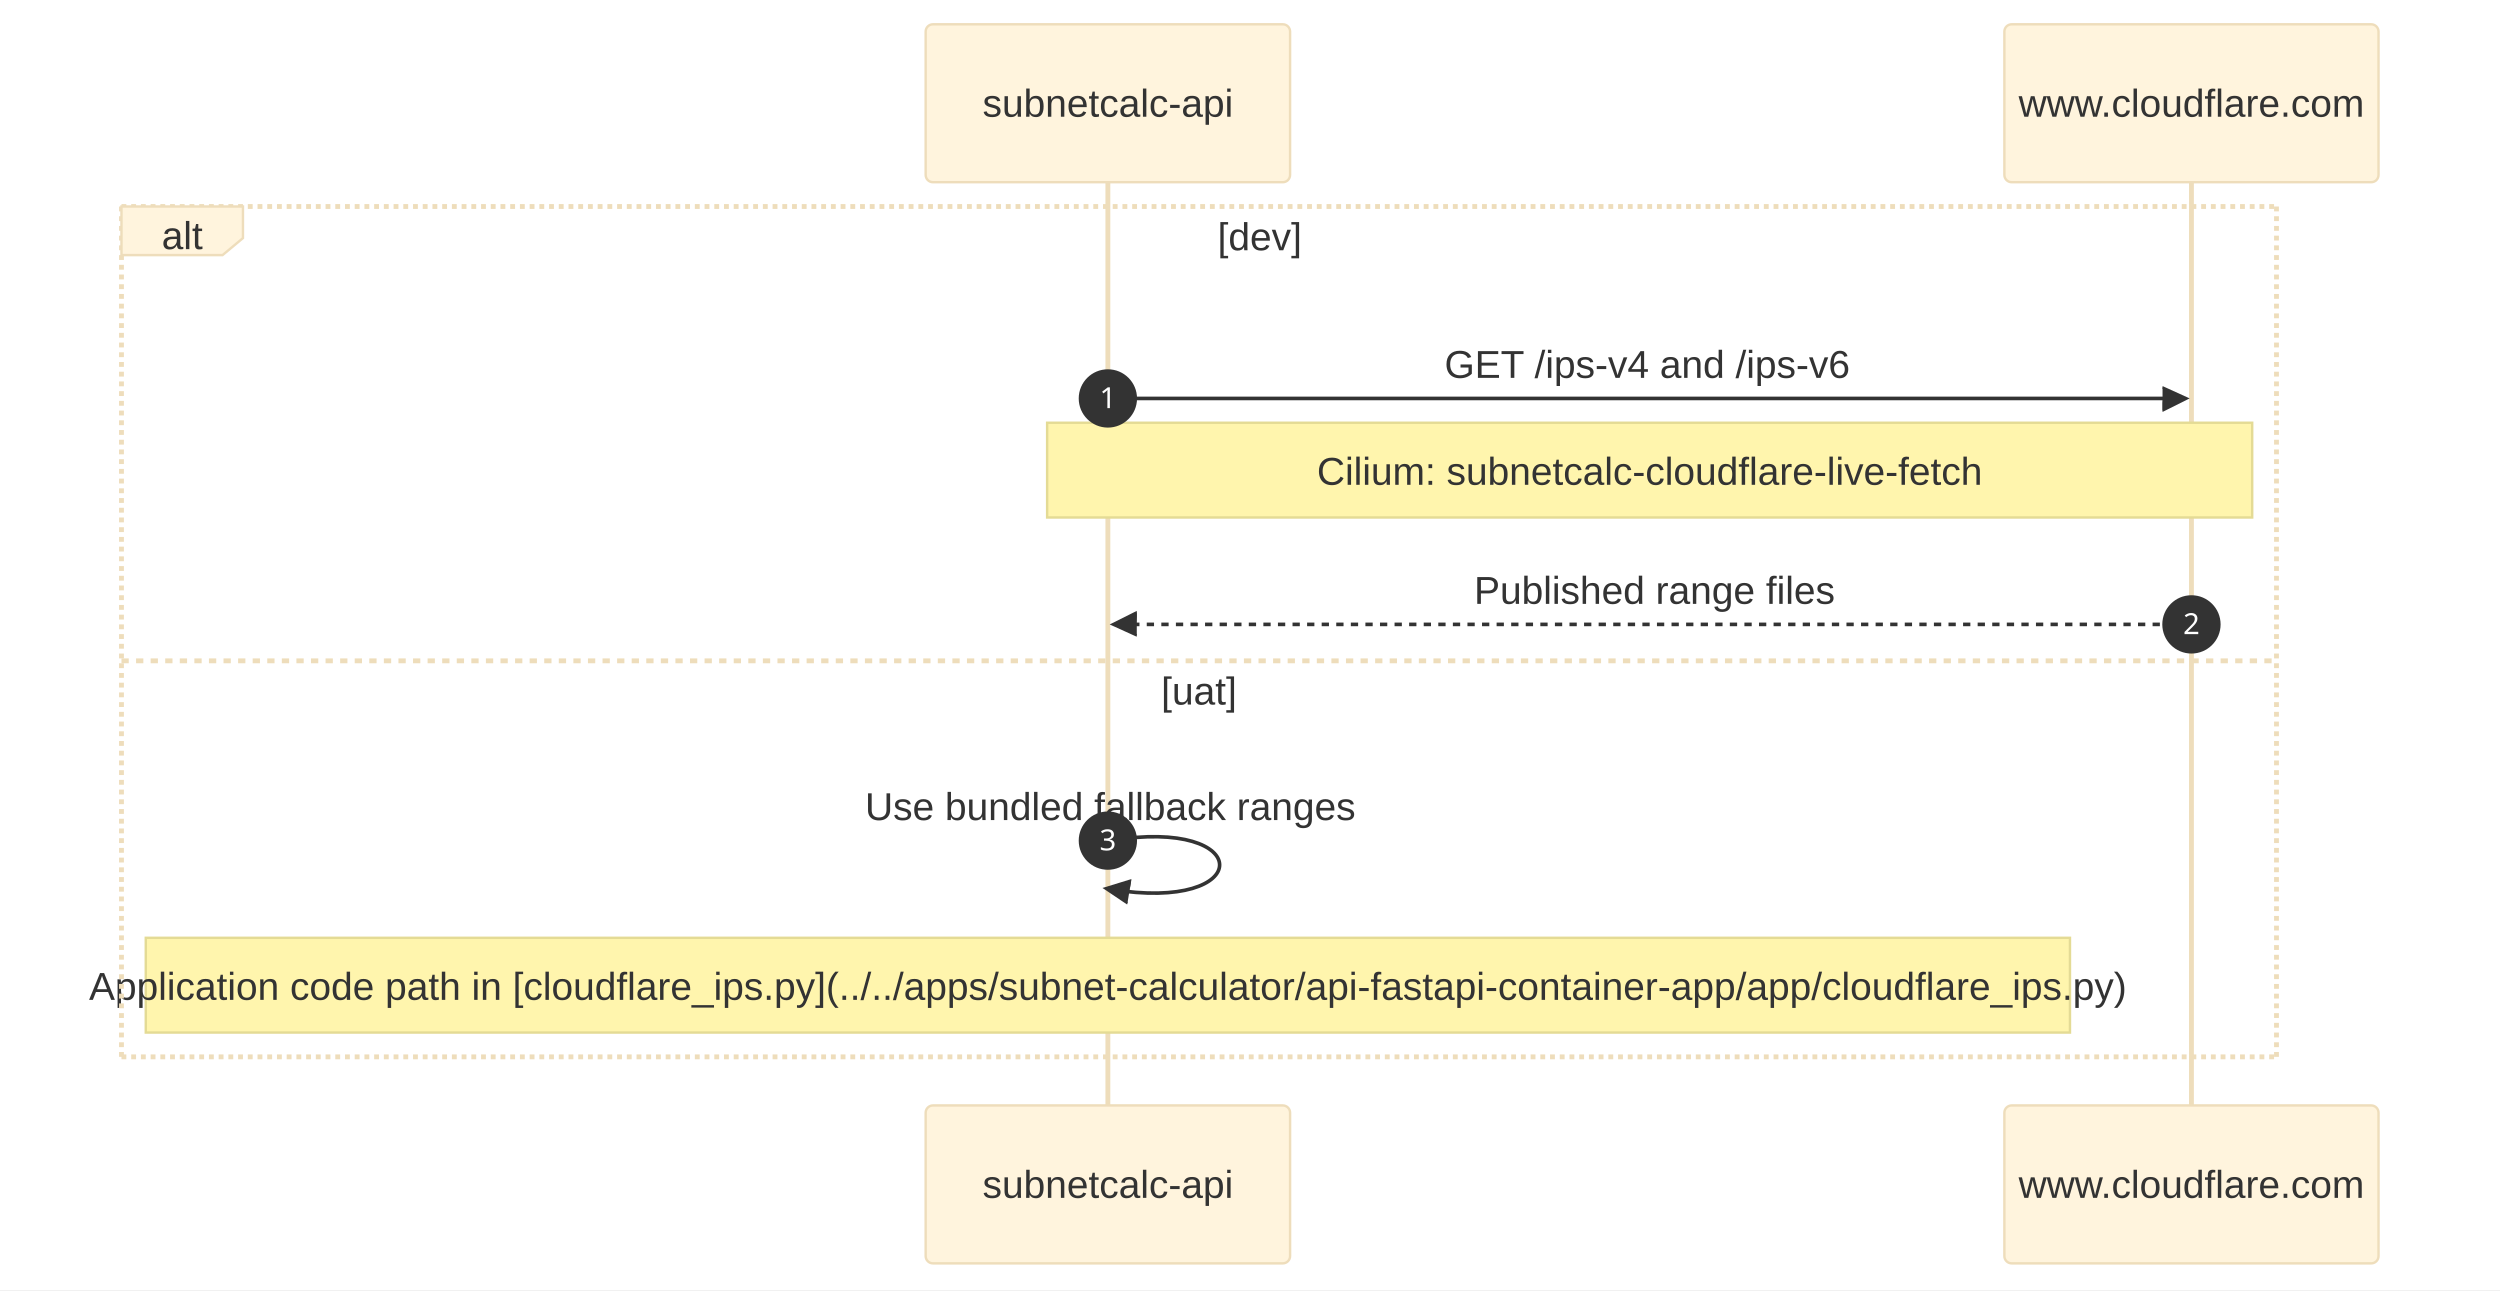
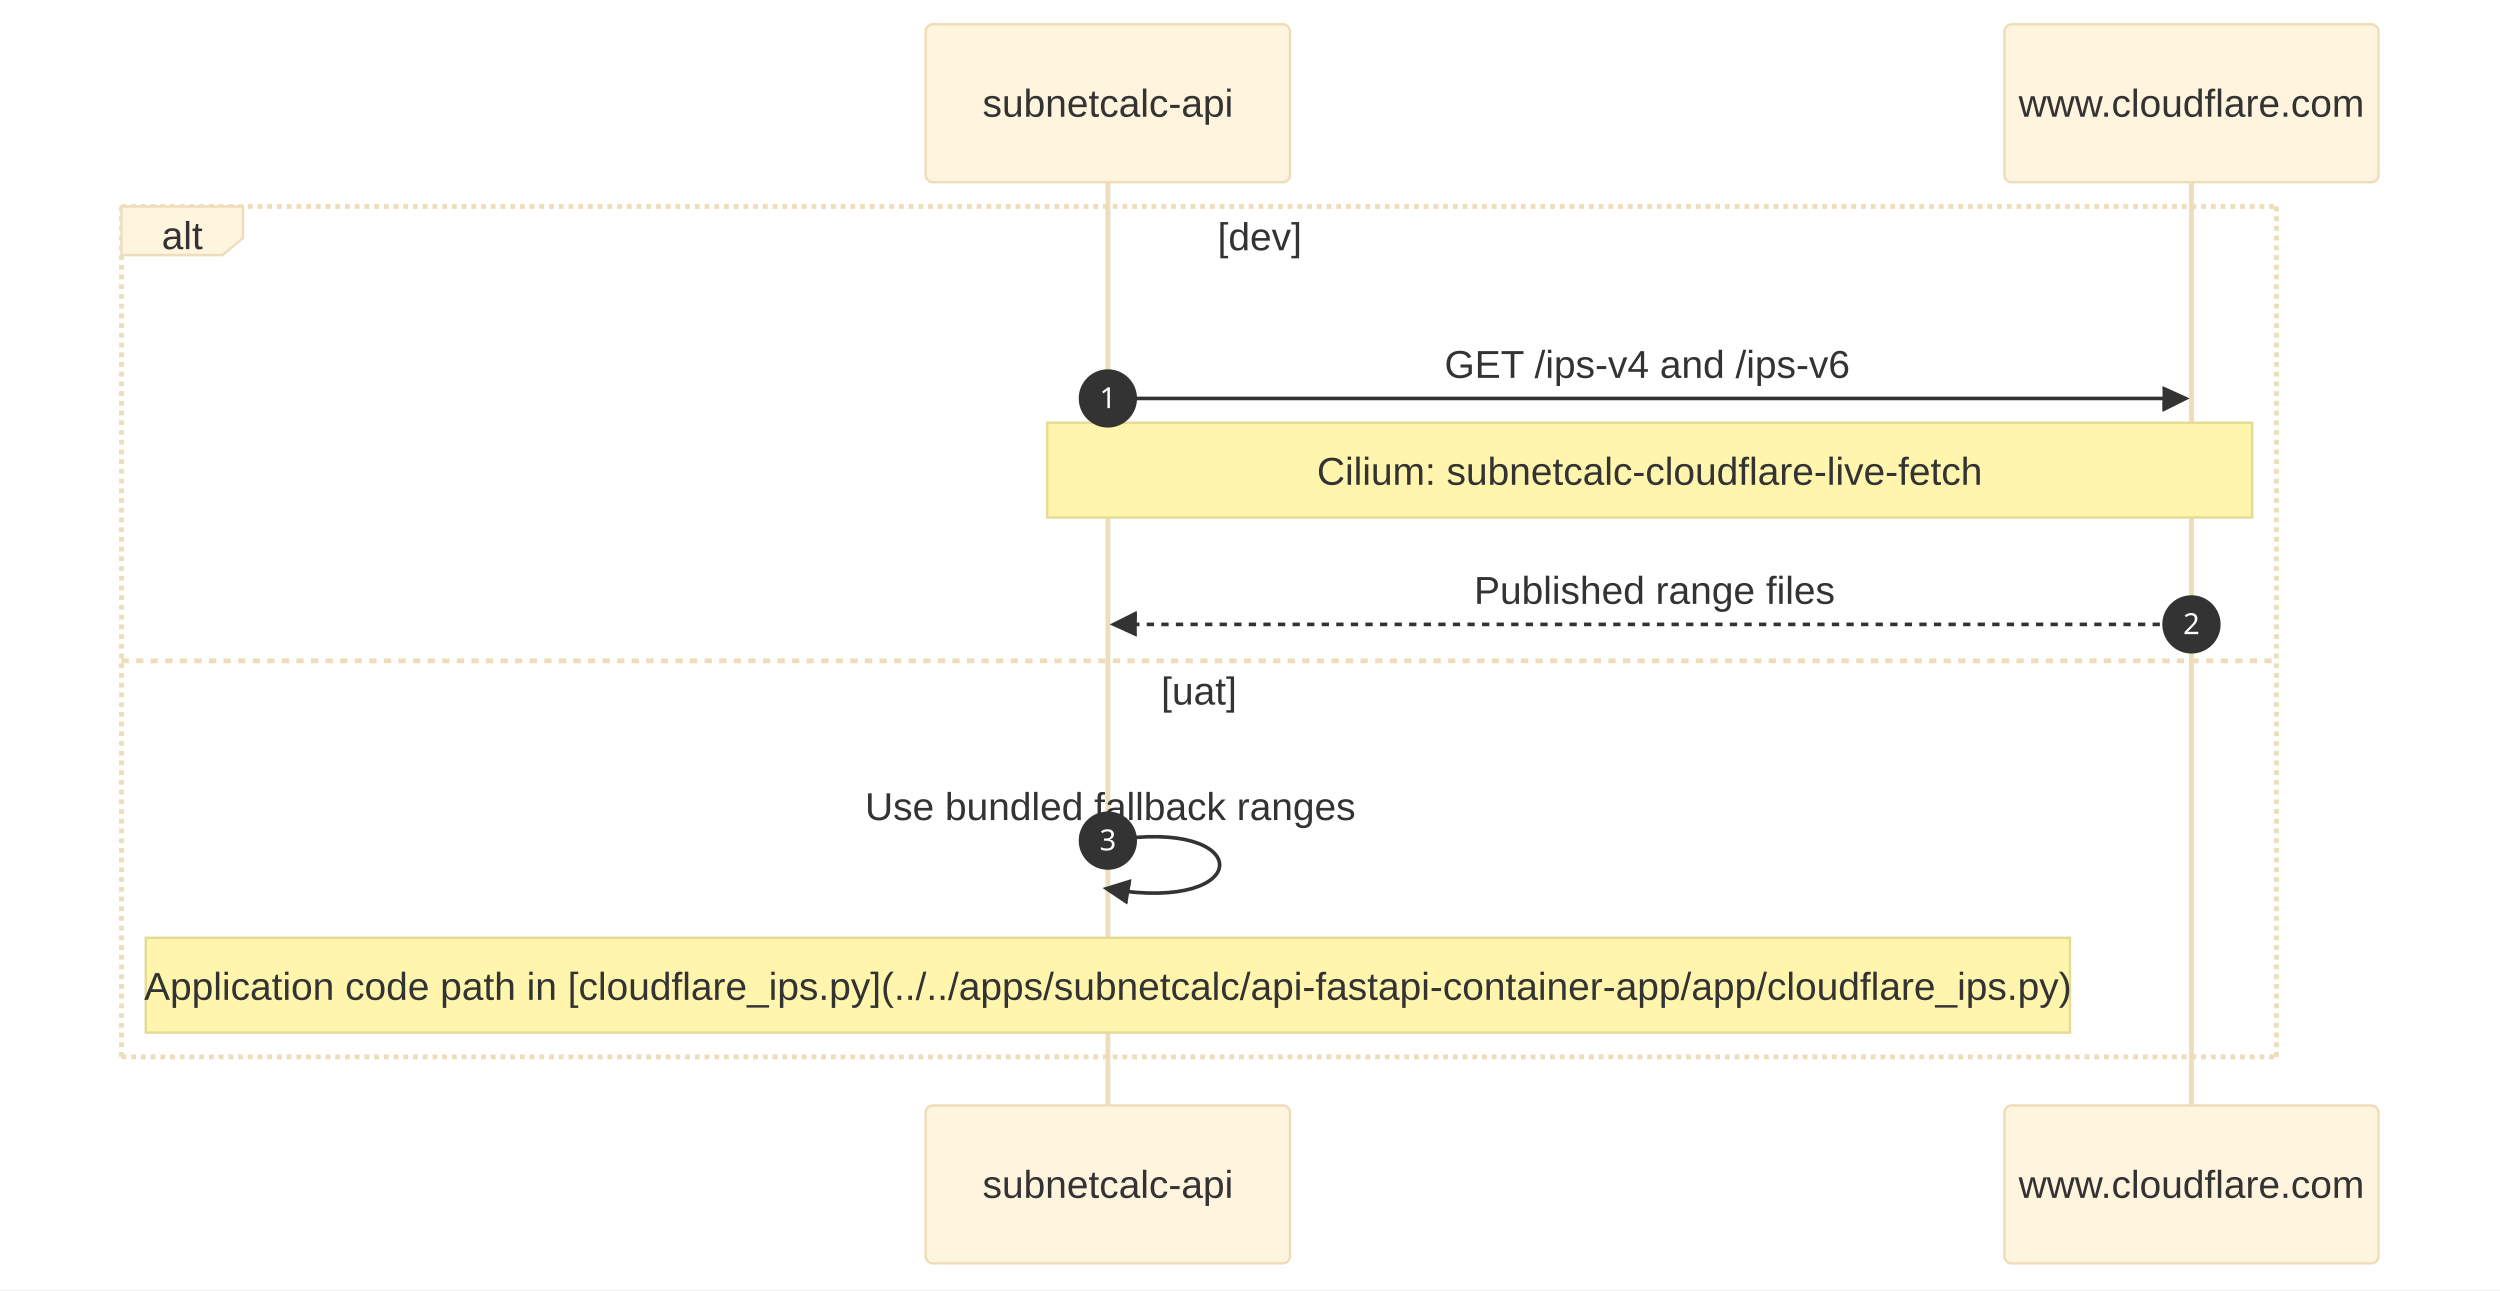
<svg xmlns="http://www.w3.org/2000/svg" id="my-svg" width="100%" style="max-width: 1029px; background-color: white;" viewBox="-381 -10 1029 531" role="graphics-document document" aria-roledescription="sequence">
  <rect data-mermaid-background="true" x="-381" y="-10" width="1029" height="531" fill="#ffffff" />
  <g>
    <rect x="444" y="445" fill="#eaeaea" stroke="#666" width="154" height="65" name="Cloudflare" rx="3" ry="3" class="actor actor-bottom" />
    <text x="521" y="477.5" dominant-baseline="central" alignment-baseline="central" class="actor actor-box" style="text-anchor: middle; font-size: 16px; font-weight: 400;">
      <tspan x="521" dy="0">www.cloudflare.com</tspan>
    </text>
  </g>
  <g>
    <rect x="0" y="445" fill="#eaeaea" stroke="#666" width="150" height="65" name="API" rx="3" ry="3" class="actor actor-bottom" />
    <text x="75" y="477.5" dominant-baseline="central" alignment-baseline="central" class="actor actor-box" style="text-anchor: middle; font-size: 16px; font-weight: 400;">
      <tspan x="75" dy="0">subnetcalc-api</tspan>
    </text>
  </g>
  <g>
    <line id="actor1" x1="521" y1="65" x2="521" y2="445" class="actor-line 200" stroke-width="0.5px" stroke="#999" name="Cloudflare" />
    <g id="root-1">
      <rect x="444" y="0" fill="#eaeaea" stroke="#666" width="154" height="65" name="Cloudflare" rx="3" ry="3" class="actor actor-top" />
      <text x="521" y="32.5" dominant-baseline="central" alignment-baseline="central" class="actor actor-box" style="text-anchor: middle; font-size: 16px; font-weight: 400;">
        <tspan x="521" dy="0">www.cloudflare.com</tspan>
      </text>
    </g>
  </g>
  <g>
    <line id="actor0" x1="75" y1="65" x2="75" y2="445" class="actor-line 200" stroke-width="0.5px" stroke="#999" name="API" />
    <g id="root-0">
      <rect x="0" y="0" fill="#eaeaea" stroke="#666" width="150" height="65" name="API" rx="3" ry="3" class="actor actor-top" />
      <text x="75" y="32.5" dominant-baseline="central" alignment-baseline="central" class="actor actor-box" style="text-anchor: middle; font-size: 16px; font-weight: 400;">
        <tspan x="75" dy="0">subnetcalc-api</tspan>
      </text>
    </g>
  </g>
  <style>#my-svg{font-family:"trebuchet ms",verdana,arial,sans-serif;font-size:16px;fill:#333;}@keyframes edge-animation-frame{from{stroke-dashoffset:0;}}@keyframes dash{to{stroke-dashoffset:0;}}#my-svg .edge-animation-slow{stroke-dasharray:9,5!important;stroke-dashoffset:900;animation:dash 50s linear infinite;stroke-linecap:round;}#my-svg .edge-animation-fast{stroke-dasharray:9,5!important;stroke-dashoffset:900;animation:dash 20s linear infinite;stroke-linecap:round;}#my-svg .error-icon{fill:hsl(220.588, 100%, 98.333%);}#my-svg .error-text{fill:rgb(8.5, 5.75, 0);stroke:rgb(8.5, 5.75, 0);}#my-svg .edge-thickness-normal{stroke-width:1px;}#my-svg .edge-thickness-thick{stroke-width:3.5px;}#my-svg .edge-pattern-solid{stroke-dasharray:0;}#my-svg .edge-thickness-invisible{stroke-width:0;fill:none;}#my-svg .edge-pattern-dashed{stroke-dasharray:3;}#my-svg .edge-pattern-dotted{stroke-dasharray:2;}#my-svg .marker{fill:#000000;stroke:#000000;}#my-svg .marker.cross{stroke:#000000;}#my-svg svg{font-family:"trebuchet ms",verdana,arial,sans-serif;font-size:16px;}#my-svg p{margin:0;}#my-svg .actor{stroke:hsl(40.588, 60%, 83.333%);fill:#fff4dd;}#my-svg text.actor&gt;tspan{fill:#333;stroke:none;}#my-svg .actor-line{stroke:hsl(40.588, 60%, 83.333%);}#my-svg .innerArc{stroke-width:1.5;stroke-dasharray:none;}#my-svg .messageLine0{stroke-width:1.5;stroke-dasharray:none;stroke:#333;}#my-svg .messageLine1{stroke-width:1.5;stroke-dasharray:2,2;stroke:#333;}#my-svg #arrowhead path{fill:#333;stroke:#333;}#my-svg .sequenceNumber{fill:#ffffff;}#my-svg #sequencenumber{fill:#333;}#my-svg #crosshead path{fill:#333;stroke:#333;}#my-svg .messageText{fill:#333;stroke:none;}#my-svg .labelBox{stroke:hsl(40.588, 60%, 83.333%);fill:#fff4dd;}#my-svg .labelText,#my-svg .labelText&gt;tspan{fill:#333;stroke:none;}#my-svg .loopText,#my-svg .loopText&gt;tspan{fill:#333;stroke:none;}#my-svg .loopLine{stroke-width:2px;stroke-dasharray:2,2;stroke:hsl(40.588, 60%, 83.333%);fill:hsl(40.588, 60%, 83.333%);}#my-svg .note{stroke:hsl(52.683, 60%, 73.922%);fill:#fff5ad;}#my-svg .noteText,#my-svg .noteText&gt;tspan{fill:#333;stroke:none;}#my-svg .activation0{fill:hsl(-79.412, 100%, 93.333%);stroke:hsl(-79.412, 100%, 83.333%);}#my-svg .activation1{fill:hsl(-79.412, 100%, 93.333%);stroke:hsl(-79.412, 100%, 83.333%);}#my-svg .activation2{fill:hsl(-79.412, 100%, 93.333%);stroke:hsl(-79.412, 100%, 83.333%);}#my-svg .actorPopupMenu{position:absolute;}#my-svg .actorPopupMenuPanel{position:absolute;fill:#fff4dd;box-shadow:0px 8px 16px 0px rgba(0,0,0,0.2);filter:drop-shadow(3px 5px 2px rgb(0 0 0 / 0.4));}#my-svg .actor-man line{stroke:hsl(40.588, 60%, 83.333%);fill:#fff4dd;}#my-svg .actor-man circle,#my-svg line{stroke:hsl(40.588, 60%, 83.333%);fill:#fff4dd;stroke-width:2px;}#my-svg :root{--mermaid-font-family:"trebuchet ms",verdana,arial,sans-serif;}</style>
  <g />
  <defs>
    <symbol id="computer" width="24" height="24">
      <path transform="scale(.5)" d="M2 2v13h20v-13h-20zm18 11h-16v-9h16v9zm-10.228 6l.466-1h3.524l.467 1h-4.457zm14.228 3h-24l2-6h2.104l-1.33 4h18.45l-1.297-4h2.073l2 6zm-5-10h-14v-7h14v7z" />
    </symbol>
  </defs>
  <defs>
    <symbol id="database" fill-rule="evenodd" clip-rule="evenodd">
      <path transform="scale(.5)" d="M12.258.001l.256.004.255.005.253.008.251.01.249.012.247.015.246.016.242.019.241.02.239.023.236.024.233.027.231.028.229.031.225.032.223.034.22.036.217.038.214.04.211.041.208.043.205.045.201.046.198.048.194.05.191.051.187.053.183.054.18.056.175.057.172.059.168.06.163.061.16.063.155.064.15.066.074.033.073.033.071.034.07.034.069.035.068.035.067.035.066.035.064.036.064.036.062.036.06.036.06.037.058.037.058.037.055.038.055.038.053.038.052.038.051.039.05.039.048.039.047.039.045.04.044.04.043.04.041.04.04.041.039.041.037.041.036.041.034.041.033.042.032.042.03.042.029.042.027.042.026.043.024.043.023.043.021.043.02.043.018.044.017.043.015.044.013.044.012.044.011.045.009.044.007.045.006.045.004.045.002.045.001.045v17l-.001.045-.002.045-.004.045-.006.045-.007.045-.009.044-.011.045-.012.044-.013.044-.015.044-.017.043-.018.044-.02.043-.021.043-.023.043-.024.043-.026.043-.027.042-.029.042-.03.042-.032.042-.033.042-.034.041-.036.041-.037.041-.039.041-.04.041-.041.04-.043.04-.044.04-.045.04-.047.039-.048.039-.05.039-.051.039-.052.038-.053.038-.055.038-.055.038-.058.037-.058.037-.06.037-.06.036-.062.036-.064.036-.064.036-.066.035-.067.035-.068.035-.069.035-.07.034-.071.034-.073.033-.074.033-.15.066-.155.064-.16.063-.163.061-.168.06-.172.059-.175.057-.18.056-.183.054-.187.053-.191.051-.194.05-.198.048-.201.046-.205.045-.208.043-.211.041-.214.04-.217.038-.22.036-.223.034-.225.032-.229.031-.231.028-.233.027-.236.024-.239.023-.241.02-.242.019-.246.016-.247.015-.249.012-.251.01-.253.008-.255.005-.256.004-.258.001-.258-.001-.256-.004-.255-.005-.253-.008-.251-.01-.249-.012-.247-.015-.245-.016-.243-.019-.241-.02-.238-.023-.236-.024-.234-.027-.231-.028-.228-.031-.226-.032-.223-.034-.22-.036-.217-.038-.214-.04-.211-.041-.208-.043-.204-.045-.201-.046-.198-.048-.195-.05-.19-.051-.187-.053-.184-.054-.179-.056-.176-.057-.172-.059-.167-.06-.164-.061-.159-.063-.155-.064-.151-.066-.074-.033-.072-.033-.072-.034-.07-.034-.069-.035-.068-.035-.067-.035-.066-.035-.064-.036-.063-.036-.062-.036-.061-.036-.06-.037-.058-.037-.057-.037-.056-.038-.055-.038-.053-.038-.052-.038-.051-.039-.049-.039-.049-.039-.046-.039-.046-.04-.044-.04-.043-.04-.041-.04-.04-.041-.039-.041-.037-.041-.036-.041-.034-.041-.033-.042-.032-.042-.03-.042-.029-.042-.027-.042-.026-.043-.024-.043-.023-.043-.021-.043-.02-.043-.018-.044-.017-.043-.015-.044-.013-.044-.012-.044-.011-.045-.009-.044-.007-.045-.006-.045-.004-.045-.002-.045-.001-.045v-17l.001-.045.002-.045.004-.045.006-.045.007-.045.009-.044.011-.045.012-.044.013-.044.015-.044.017-.043.018-.044.02-.043.021-.043.023-.043.024-.043.026-.043.027-.042.029-.042.03-.042.032-.042.033-.042.034-.041.036-.041.037-.041.039-.041.04-.041.041-.04.043-.04.044-.04.046-.04.046-.039.049-.039.049-.039.051-.039.052-.038.053-.038.055-.038.056-.038.057-.037.058-.037.06-.037.061-.036.062-.036.063-.036.064-.036.066-.035.067-.035.068-.035.069-.035.07-.034.072-.034.072-.033.074-.033.151-.066.155-.064.159-.063.164-.061.167-.06.172-.059.176-.057.179-.056.184-.054.187-.053.19-.051.195-.05.198-.048.201-.046.204-.045.208-.043.211-.041.214-.04.217-.038.22-.036.223-.034.226-.032.228-.031.231-.028.234-.027.236-.024.238-.023.241-.02.243-.019.245-.016.247-.015.249-.012.251-.01.253-.008.255-.005.256-.004.258-.001.258.001zm-9.258 20.499v.01l.001.021.003.021.004.022.005.021.006.022.007.022.009.023.01.022.011.023.012.023.013.023.015.023.016.024.017.023.018.024.019.024.021.024.022.025.023.024.024.025.052.049.056.05.061.051.066.051.07.051.075.051.079.052.084.052.088.052.092.052.097.052.102.051.105.052.11.052.114.051.119.051.123.051.127.05.131.05.135.05.139.048.144.049.147.047.152.047.155.047.16.045.163.045.167.043.171.043.176.041.178.041.183.039.187.039.19.037.194.035.197.035.202.033.204.031.209.03.212.029.216.027.219.025.222.024.226.021.23.02.233.018.236.016.24.015.243.012.246.01.249.008.253.005.256.004.259.001.26-.001.257-.004.254-.005.25-.008.247-.011.244-.012.241-.014.237-.016.233-.018.231-.021.226-.021.224-.024.22-.026.216-.027.212-.028.21-.031.205-.031.202-.034.198-.034.194-.036.191-.037.187-.039.183-.04.179-.04.175-.042.172-.043.168-.044.163-.045.16-.046.155-.046.152-.047.148-.048.143-.049.139-.049.136-.05.131-.05.126-.05.123-.051.118-.052.114-.051.11-.052.106-.052.101-.052.096-.052.092-.052.088-.053.083-.051.079-.052.074-.052.07-.051.065-.051.06-.051.056-.05.051-.05.023-.024.023-.025.021-.024.02-.024.019-.024.018-.024.017-.024.015-.023.014-.024.013-.023.012-.023.01-.023.01-.022.008-.022.006-.022.006-.022.004-.022.004-.021.001-.021.001-.021v-4.127l-.077.055-.08.053-.083.054-.085.053-.087.052-.09.052-.093.051-.095.05-.097.05-.1.049-.102.049-.105.048-.106.047-.109.047-.111.046-.114.045-.115.045-.118.044-.12.043-.122.042-.124.042-.126.041-.128.04-.13.04-.132.038-.134.038-.135.037-.138.037-.139.035-.142.035-.143.034-.144.033-.147.032-.148.031-.15.03-.151.03-.153.029-.154.027-.156.027-.158.026-.159.025-.161.024-.162.023-.163.022-.165.021-.166.02-.167.019-.169.018-.169.017-.171.016-.173.015-.173.014-.175.013-.175.012-.177.011-.178.01-.179.008-.179.008-.181.006-.182.005-.182.004-.184.003-.184.002h-.37l-.184-.002-.184-.003-.182-.004-.182-.005-.181-.006-.179-.008-.179-.008-.178-.01-.176-.011-.176-.012-.175-.013-.173-.014-.172-.015-.171-.016-.17-.017-.169-.018-.167-.019-.166-.02-.165-.021-.163-.022-.162-.023-.161-.024-.159-.025-.157-.026-.156-.027-.155-.027-.153-.029-.151-.03-.15-.03-.148-.031-.146-.032-.145-.033-.143-.034-.141-.035-.14-.035-.137-.037-.136-.037-.134-.038-.132-.038-.13-.04-.128-.04-.126-.041-.124-.042-.122-.042-.12-.044-.117-.043-.116-.045-.113-.045-.112-.046-.109-.047-.106-.047-.105-.048-.102-.049-.1-.049-.097-.05-.095-.05-.093-.052-.09-.051-.087-.052-.085-.053-.083-.054-.08-.054-.077-.054v4.127zm0-5.654v.011l.001.021.003.021.004.021.005.022.006.022.007.022.009.022.01.022.011.023.012.023.013.023.015.024.016.023.017.024.018.024.019.024.021.024.022.024.023.025.024.024.052.05.056.05.061.05.066.051.07.051.075.052.079.051.084.052.088.052.092.052.097.052.102.052.105.052.11.051.114.051.119.052.123.05.127.051.131.05.135.049.139.049.144.048.147.048.152.047.155.046.16.045.163.045.167.044.171.042.176.042.178.04.183.04.187.038.19.037.194.036.197.034.202.033.204.032.209.03.212.028.216.027.219.025.222.024.226.022.23.02.233.018.236.016.24.014.243.012.246.01.249.008.253.006.256.003.259.001.26-.001.257-.003.254-.006.25-.008.247-.01.244-.012.241-.015.237-.016.233-.018.231-.02.226-.022.224-.024.22-.025.216-.027.212-.029.21-.03.205-.032.202-.033.198-.035.194-.036.191-.037.187-.039.183-.039.179-.041.175-.042.172-.043.168-.044.163-.045.16-.045.155-.047.152-.047.148-.048.143-.048.139-.05.136-.049.131-.05.126-.051.123-.051.118-.051.114-.052.11-.052.106-.052.101-.052.096-.052.092-.052.088-.052.083-.052.079-.052.074-.051.07-.052.065-.051.06-.05.056-.051.051-.049.023-.025.023-.024.021-.025.02-.024.019-.024.018-.024.017-.024.015-.023.014-.023.013-.024.012-.022.01-.023.01-.023.008-.022.006-.022.006-.022.004-.021.004-.022.001-.021.001-.021v-4.139l-.077.054-.08.054-.083.054-.085.052-.087.053-.09.051-.093.051-.095.051-.097.05-.1.049-.102.049-.105.048-.106.047-.109.047-.111.046-.114.045-.115.044-.118.044-.12.044-.122.042-.124.042-.126.041-.128.04-.13.039-.132.039-.134.038-.135.037-.138.036-.139.036-.142.035-.143.033-.144.033-.147.033-.148.031-.15.03-.151.03-.153.028-.154.028-.156.027-.158.026-.159.025-.161.024-.162.023-.163.022-.165.021-.166.02-.167.019-.169.018-.169.017-.171.016-.173.015-.173.014-.175.013-.175.012-.177.011-.178.009-.179.009-.179.007-.181.007-.182.005-.182.004-.184.003-.184.002h-.37l-.184-.002-.184-.003-.182-.004-.182-.005-.181-.007-.179-.007-.179-.009-.178-.009-.176-.011-.176-.012-.175-.013-.173-.014-.172-.015-.171-.016-.17-.017-.169-.018-.167-.019-.166-.02-.165-.021-.163-.022-.162-.023-.161-.024-.159-.025-.157-.026-.156-.027-.155-.028-.153-.028-.151-.03-.15-.03-.148-.031-.146-.033-.145-.033-.143-.033-.141-.035-.14-.036-.137-.036-.136-.037-.134-.038-.132-.039-.13-.039-.128-.04-.126-.041-.124-.042-.122-.043-.12-.043-.117-.044-.116-.044-.113-.046-.112-.046-.109-.046-.106-.047-.105-.048-.102-.049-.1-.049-.097-.05-.095-.051-.093-.051-.09-.051-.087-.053-.085-.052-.083-.054-.08-.054-.077-.054v4.139zm0-5.666v.011l.001.02.003.022.004.021.005.022.006.021.007.022.009.023.01.022.011.023.012.023.013.023.015.023.016.024.017.024.018.023.019.024.021.025.022.024.023.024.024.025.052.05.056.05.061.05.066.051.07.051.075.052.079.051.084.052.088.052.092.052.097.052.102.052.105.051.11.052.114.051.119.051.123.051.127.05.131.05.135.05.139.049.144.048.147.048.152.047.155.046.16.045.163.045.167.043.171.043.176.042.178.04.183.04.187.038.19.037.194.036.197.034.202.033.204.032.209.03.212.028.216.027.219.025.222.024.226.021.23.02.233.018.236.017.24.014.243.012.246.01.249.008.253.006.256.003.259.001.26-.001.257-.003.254-.006.25-.008.247-.01.244-.013.241-.014.237-.016.233-.018.231-.02.226-.022.224-.024.22-.025.216-.027.212-.029.21-.03.205-.032.202-.033.198-.035.194-.036.191-.037.187-.039.183-.039.179-.041.175-.042.172-.043.168-.044.163-.045.16-.045.155-.047.152-.047.148-.048.143-.049.139-.049.136-.049.131-.051.126-.05.123-.051.118-.052.114-.051.11-.052.106-.052.101-.052.096-.052.092-.052.088-.052.083-.052.079-.052.074-.052.07-.051.065-.051.06-.051.056-.05.051-.049.023-.025.023-.025.021-.024.02-.024.019-.024.018-.024.017-.024.015-.023.014-.024.013-.023.012-.023.01-.022.01-.023.008-.022.006-.022.006-.022.004-.022.004-.021.001-.021.001-.021v-4.153l-.077.054-.08.054-.083.053-.085.053-.087.053-.09.051-.093.051-.095.051-.097.05-.1.049-.102.048-.105.048-.106.048-.109.046-.111.046-.114.046-.115.044-.118.044-.12.043-.122.043-.124.042-.126.041-.128.04-.13.039-.132.039-.134.038-.135.037-.138.036-.139.036-.142.034-.143.034-.144.033-.147.032-.148.032-.15.03-.151.03-.153.028-.154.028-.156.027-.158.026-.159.024-.161.024-.162.023-.163.023-.165.021-.166.02-.167.019-.169.018-.169.017-.171.016-.173.015-.173.014-.175.013-.175.012-.177.01-.178.01-.179.009-.179.007-.181.006-.182.006-.182.004-.184.003-.184.001-.185.001-.185-.001-.184-.001-.184-.003-.182-.004-.182-.006-.181-.006-.179-.007-.179-.009-.178-.01-.176-.01-.176-.012-.175-.013-.173-.014-.172-.015-.171-.016-.17-.017-.169-.018-.167-.019-.166-.02-.165-.021-.163-.023-.162-.023-.161-.024-.159-.024-.157-.026-.156-.027-.155-.028-.153-.028-.151-.03-.15-.03-.148-.032-.146-.032-.145-.033-.143-.034-.141-.034-.14-.036-.137-.036-.136-.037-.134-.038-.132-.039-.13-.039-.128-.041-.126-.041-.124-.041-.122-.043-.12-.043-.117-.044-.116-.044-.113-.046-.112-.046-.109-.046-.106-.048-.105-.048-.102-.048-.1-.05-.097-.049-.095-.051-.093-.051-.09-.052-.087-.052-.085-.053-.083-.053-.08-.054-.077-.054v4.153zm8.74-8.179l-.257.004-.254.005-.25.008-.247.011-.244.012-.241.014-.237.016-.233.018-.231.021-.226.022-.224.023-.22.026-.216.027-.212.028-.21.031-.205.032-.202.033-.198.034-.194.036-.191.038-.187.038-.183.04-.179.041-.175.042-.172.043-.168.043-.163.045-.16.046-.155.046-.152.048-.148.048-.143.048-.139.049-.136.05-.131.05-.126.051-.123.051-.118.051-.114.052-.11.052-.106.052-.101.052-.096.052-.092.052-.088.052-.083.052-.079.052-.074.051-.07.052-.065.051-.06.05-.056.05-.051.05-.023.025-.023.024-.021.024-.02.025-.019.024-.018.024-.017.023-.015.024-.014.023-.013.023-.012.023-.01.023-.01.022-.008.022-.006.023-.006.021-.004.022-.004.021-.001.021-.001.021.001.021.001.021.004.021.004.022.006.021.006.023.008.022.01.022.01.023.012.023.013.023.014.023.015.024.017.023.018.024.019.024.02.025.021.024.023.024.023.025.051.05.056.05.06.05.065.051.07.052.074.051.079.052.083.052.088.052.092.052.096.052.101.052.106.052.11.052.114.052.118.051.123.051.126.051.131.05.136.05.139.049.143.048.148.048.152.048.155.046.16.046.163.045.168.043.172.043.175.042.179.041.183.04.187.038.191.038.194.036.198.034.202.033.205.032.21.031.212.028.216.027.22.026.224.023.226.022.231.021.233.018.237.016.241.014.244.012.247.011.25.008.254.005.257.004.26.001.26-.001.257-.004.254-.005.25-.008.247-.011.244-.012.241-.014.237-.016.233-.018.231-.021.226-.022.224-.023.22-.026.216-.027.212-.028.21-.031.205-.032.202-.033.198-.034.194-.036.191-.038.187-.038.183-.04.179-.041.175-.042.172-.043.168-.043.163-.045.16-.046.155-.046.152-.048.148-.048.143-.048.139-.049.136-.05.131-.05.126-.051.123-.051.118-.051.114-.052.11-.052.106-.052.101-.052.096-.052.092-.052.088-.052.083-.052.079-.052.074-.051.07-.052.065-.051.06-.05.056-.05.051-.05.023-.025.023-.024.021-.024.02-.025.019-.024.018-.024.017-.023.015-.024.014-.023.013-.023.012-.023.01-.023.01-.022.008-.022.006-.023.006-.021.004-.022.004-.021.001-.021.001-.021-.001-.021-.001-.021-.004-.021-.004-.022-.006-.021-.006-.023-.008-.022-.01-.022-.01-.023-.012-.023-.013-.023-.014-.023-.015-.024-.017-.023-.018-.024-.019-.024-.02-.025-.021-.024-.023-.024-.023-.025-.051-.05-.056-.05-.06-.05-.065-.051-.07-.052-.074-.051-.079-.052-.083-.052-.088-.052-.092-.052-.096-.052-.101-.052-.106-.052-.11-.052-.114-.052-.118-.051-.123-.051-.126-.051-.131-.05-.136-.05-.139-.049-.143-.048-.148-.048-.152-.048-.155-.046-.16-.046-.163-.045-.168-.043-.172-.043-.175-.042-.179-.041-.183-.04-.187-.038-.191-.038-.194-.036-.198-.034-.202-.033-.205-.032-.21-.031-.212-.028-.216-.027-.22-.026-.224-.023-.226-.022-.231-.021-.233-.018-.237-.016-.241-.014-.244-.012-.247-.011-.25-.008-.254-.005-.257-.004-.26-.001-.26.001z" />
    </symbol>
  </defs>
  <defs>
    <symbol id="clock" width="24" height="24">
      <path transform="scale(.5)" d="M12 2c5.514 0 10 4.486 10 10s-4.486 10-10 10-10-4.486-10-10 4.486-10 10-10zm0-2c-6.627 0-12 5.373-12 12s5.373 12 12 12 12-5.373 12-12-5.373-12-12-12zm5.848 12.459c.202.038.202.333.001.372-1.907.361-6.045 1.111-6.547 1.111-.719 0-1.301-.582-1.301-1.301 0-.512.77-5.447 1.125-7.445.034-.192.312-.181.343.014l.985 6.238 5.394 1.011z" />
    </symbol>
  </defs>
  <defs>
    <marker id="arrowhead" refX="7.9" refY="5" markerUnits="userSpaceOnUse" markerWidth="12" markerHeight="12" orient="auto-start-reverse">
      <path d="M -1 0 L 10 5 L 0 10 z" />
    </marker>
  </defs>
  <defs>
    <marker id="crosshead" markerWidth="15" markerHeight="8" orient="auto" refX="4" refY="4.5">
      <path fill="none" stroke="#000000" stroke-width="1pt" d="M 1,2 L 6,7 M 6,2 L 1,7" style="stroke-dasharray: 0, 0;" />
    </marker>
  </defs>
  <defs>
    <marker id="filled-head" refX="15.5" refY="7" markerWidth="20" markerHeight="28" orient="auto">
      <path d="M 18,7 L9,13 L14,7 L9,1 Z" />
    </marker>
  </defs>
  <defs>
    <marker id="sequencenumber" refX="15" refY="15" markerWidth="60" markerHeight="40" orient="auto">
      <circle cx="15" cy="15" r="6" />
    </marker>
  </defs>
  <defs>
    <marker id="solidTopArrowHead" refX="7.9" refY="7.25" markerUnits="userSpaceOnUse" markerWidth="12" markerHeight="12" orient="auto-start-reverse">
      <path d="M 0 0 L 10 8 L 0 8 z" />
    </marker>
  </defs>
  <defs>
    <marker id="solidBottomArrowHead" refX="7.9" refY="0.75" markerUnits="userSpaceOnUse" markerWidth="12" markerHeight="12" orient="auto-start-reverse">
      <path d="M 0 0 L 10 0 L 0 8 z" />
    </marker>
  </defs>
  <defs>
    <marker id="stickTopArrowHead" refX="7.5" refY="7" markerUnits="userSpaceOnUse" markerWidth="12" markerHeight="12" orient="auto-start-reverse">
      <path d="M 0 0 L 7 7" stroke="black" stroke-width="1.5" fill="none" />
    </marker>
  </defs>
  <defs>
    <marker id="stickBottomArrowHead" refX="7.5" refY="0" markerUnits="userSpaceOnUse" markerWidth="12" markerHeight="12" orient="auto-start-reverse">
      <path d="M 0 7 L 7 0" stroke="black" stroke-width="1.5" fill="none" />
    </marker>
  </defs>
  <g>
    <rect x="50" y="164" fill="#EDF2AE" stroke="#666" width="496" height="39" class="note" />
    <text x="298" y="169" text-anchor="middle" dominant-baseline="middle" alignment-baseline="middle" class="noteText" dy="1em" style="font-size: 16px; font-weight: 400;">
      <tspan x="298">Cilium: subnetcalc-cloudflare-live-fetch</tspan>
    </text>
  </g>
  <g>
    <rect x="-321" y="376" fill="#EDF2AE" stroke="#666" width="792" height="39" class="note" />
    <text x="75" y="381" text-anchor="middle" dominant-baseline="middle" alignment-baseline="middle" class="noteText" dy="1em" style="font-size: 16px; font-weight: 400;">
-       <tspan x="75">Application code path in [cloudflare_ips.py](../../apps/subnet-calculator/api-fastapi-container-app/app/cloudflare_ips.py)</tspan>
+       <tspan x="75">Application code path in [cloudflare_ips.py](../../apps/subnetcalc/api-fastapi-container-app/app/cloudflare_ips.py)</tspan>
    </text>
  </g>
  <g>
    <line x1="-331" y1="75" x2="556" y2="75" class="loopLine" />
    <line x1="556" y1="75" x2="556" y2="425" class="loopLine" />
    <line x1="-331" y1="425" x2="556" y2="425" class="loopLine" />
    <line x1="-331" y1="75" x2="-331" y2="425" class="loopLine" />
    <line x1="-331" y1="262" x2="556" y2="262" class="loopLine" style="stroke-dasharray: 3, 3;" />
    <polygon points="-331,75 -281,75 -281,88 -289.4,95 -331,95" class="labelBox" />
    <text x="-306" y="88" text-anchor="middle" dominant-baseline="middle" alignment-baseline="middle" class="labelText" style="font-size: 16px; font-weight: 400;">alt</text>
    <text x="137.5" y="93" text-anchor="middle" class="loopText" style="font-size: 16px; font-weight: 400;">
      <tspan x="137.5">[dev]</tspan>
    </text>
    <text x="112.5" y="280" text-anchor="middle" class="loopText" style="font-size: 16px; font-weight: 400;">[uat]</text>
  </g>
  <text x="297" y="125" text-anchor="middle" dominant-baseline="middle" alignment-baseline="middle" class="messageText" dy="1em" style="font-size: 16px; font-weight: 400;">GET /ips-v4 and /ips-v6</text>
  <line x1="82" y1="154" x2="517" y2="154" class="messageLine0" stroke-width="2" stroke="none" marker-end="url(#arrowhead)" style="fill: none;" />
  <line x1="75" y1="154" x2="75" y2="154" stroke-width="0" marker-start="url(#sequencenumber)" />
  <text x="75" y="158" font-family="sans-serif" font-size="12px" text-anchor="middle" class="sequenceNumber">1</text>
  <text x="300" y="218" text-anchor="middle" dominant-baseline="middle" alignment-baseline="middle" class="messageText" dy="1em" style="font-size: 16px; font-weight: 400;">Published range files</text>
  <line x1="526" y1="247" x2="79" y2="247" class="messageLine1" stroke-width="2" stroke="none" marker-end="url(#arrowhead)" style="stroke-dasharray: 3, 3; fill: none;" />
  <line x1="521" y1="247" x2="521" y2="247" stroke-width="0" marker-start="url(#sequencenumber)" />
  <text x="521" y="251" font-family="sans-serif" font-size="12px" text-anchor="middle" class="sequenceNumber">2</text>
  <text x="76" y="307" text-anchor="middle" dominant-baseline="middle" alignment-baseline="middle" class="messageText" dy="1em" style="font-size: 16px; font-weight: 400;">Use bundled fallback ranges</text>
  <path d="M 76,336 C 136,326 136,366 76,356" class="messageLine0" stroke-width="2" stroke="none" marker-end="url(#arrowhead)" x1="82" style="fill: none;" />
  <line x1="75" y1="336" x2="75" y2="336" stroke-width="0" marker-start="url(#sequencenumber)" />
  <text x="75" y="340" font-family="sans-serif" font-size="12px" text-anchor="middle" class="sequenceNumber">3</text>
</svg>
